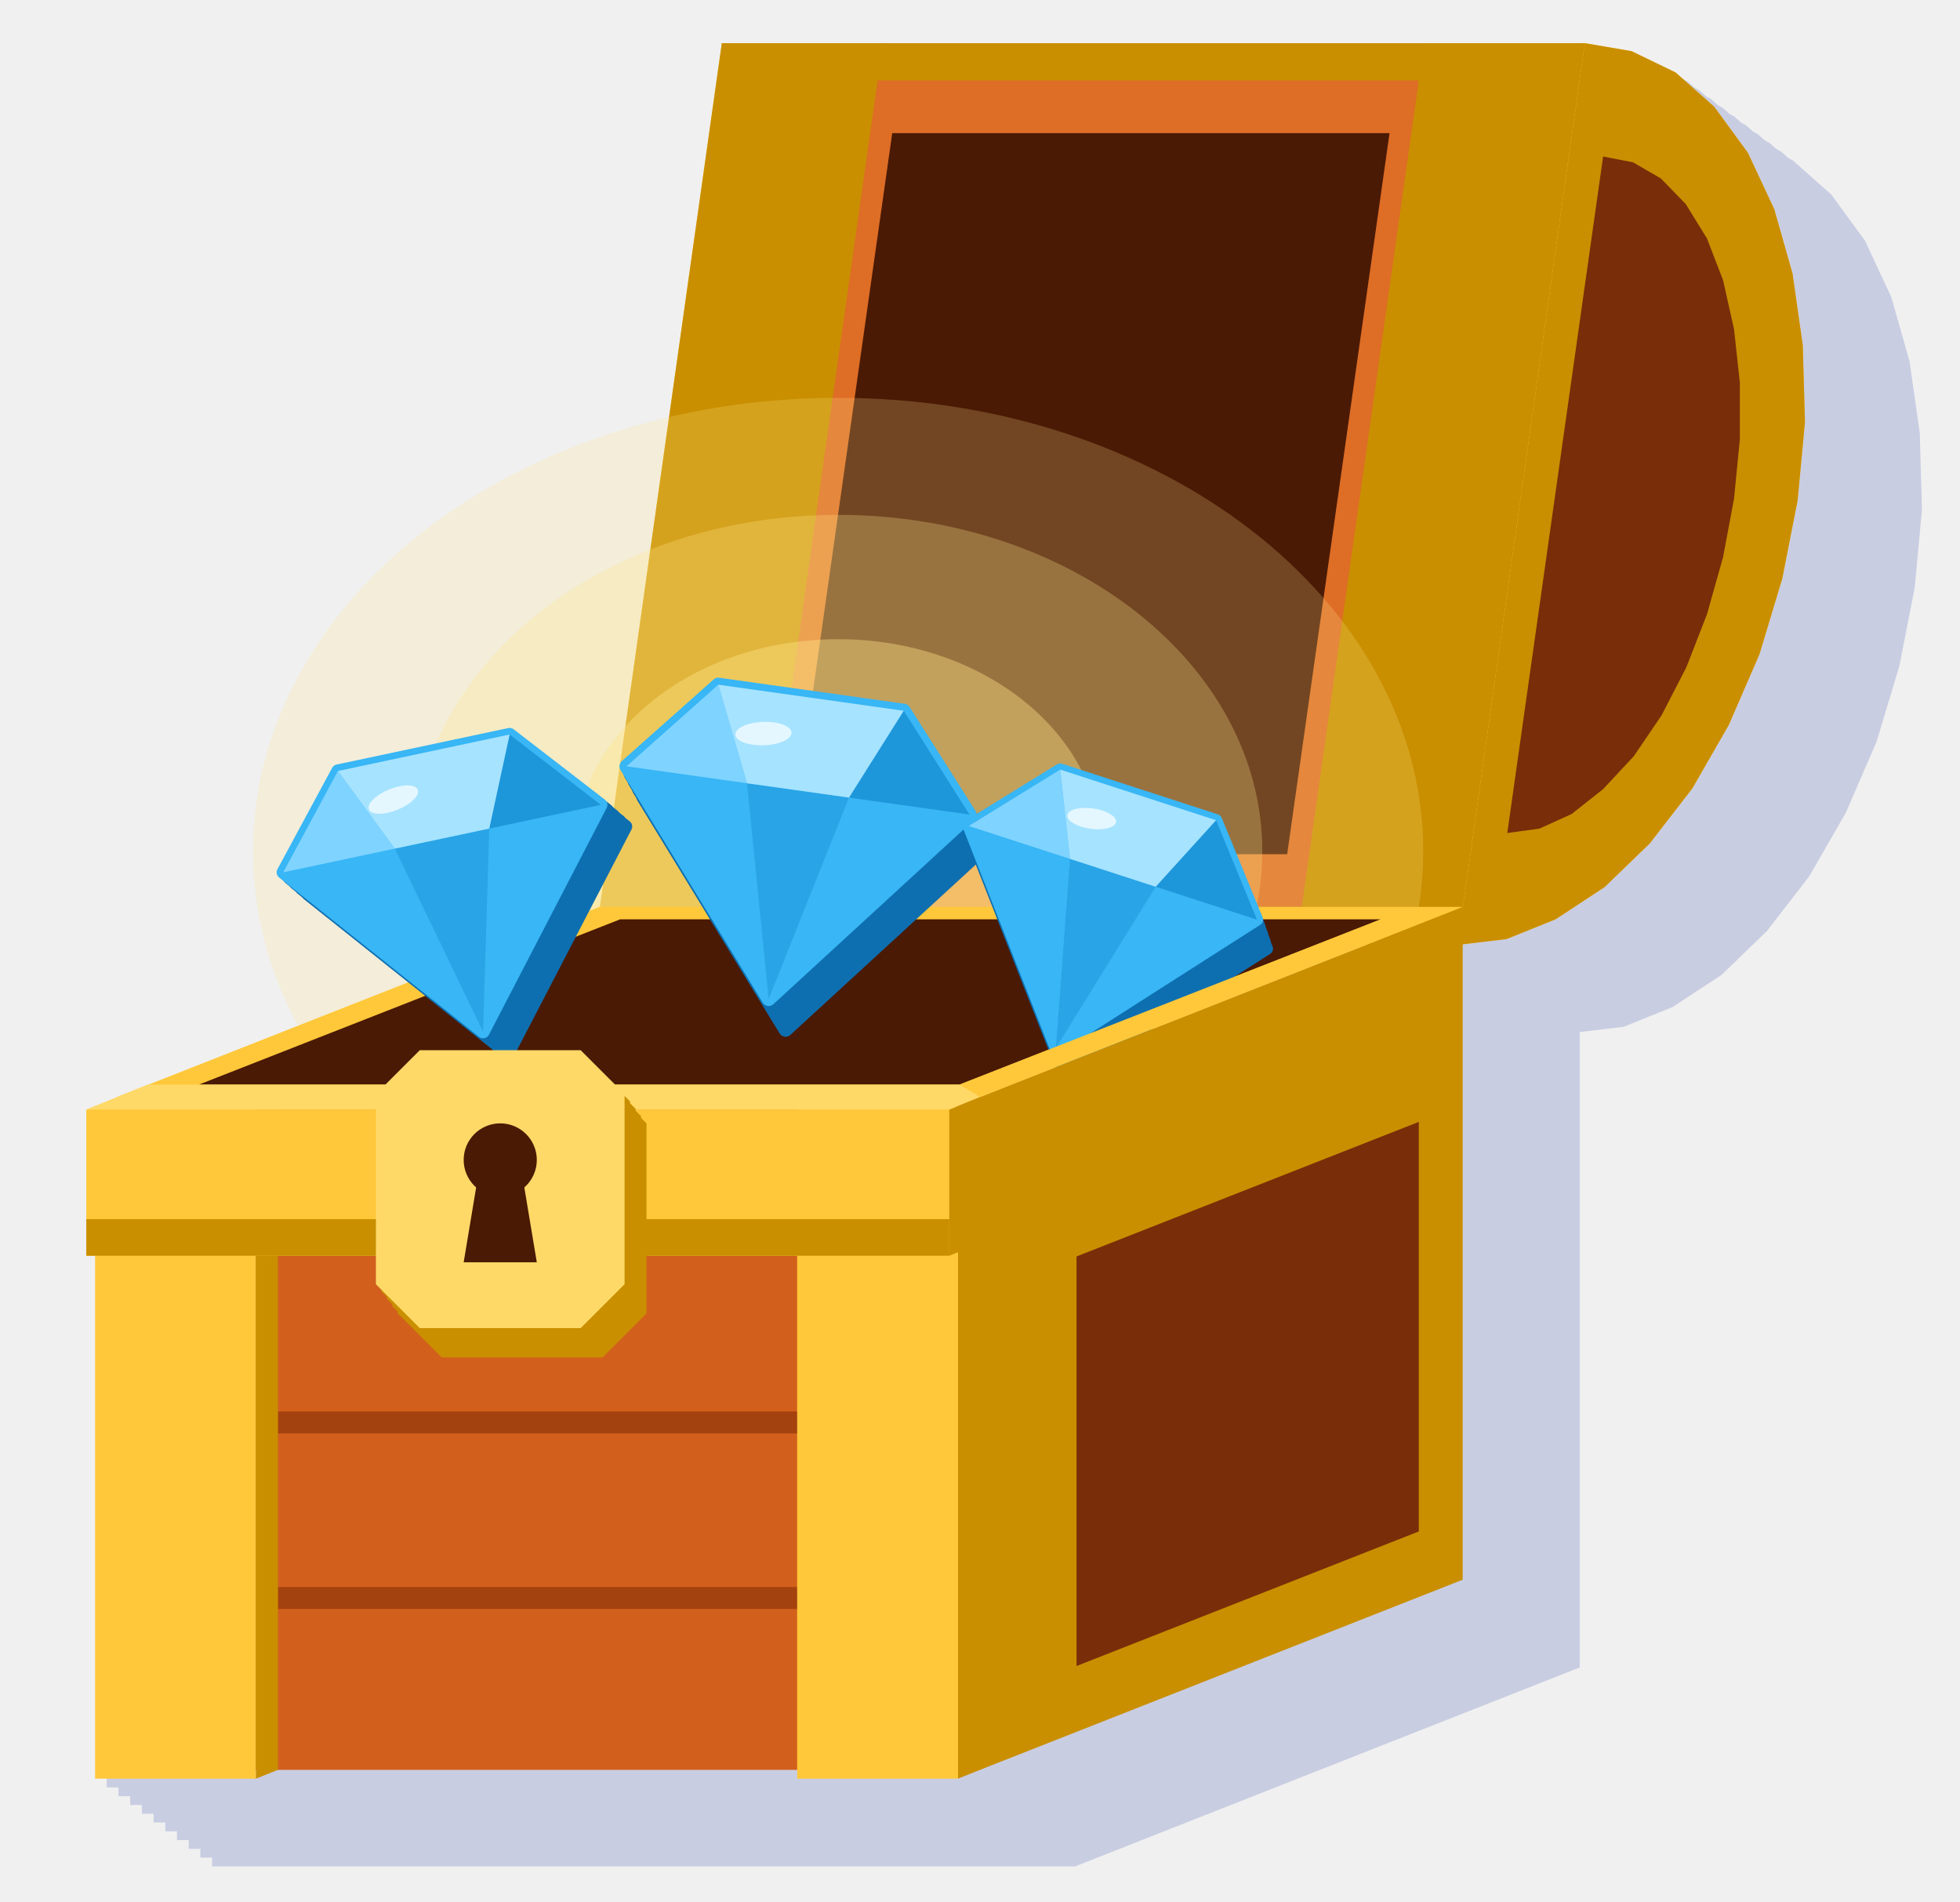
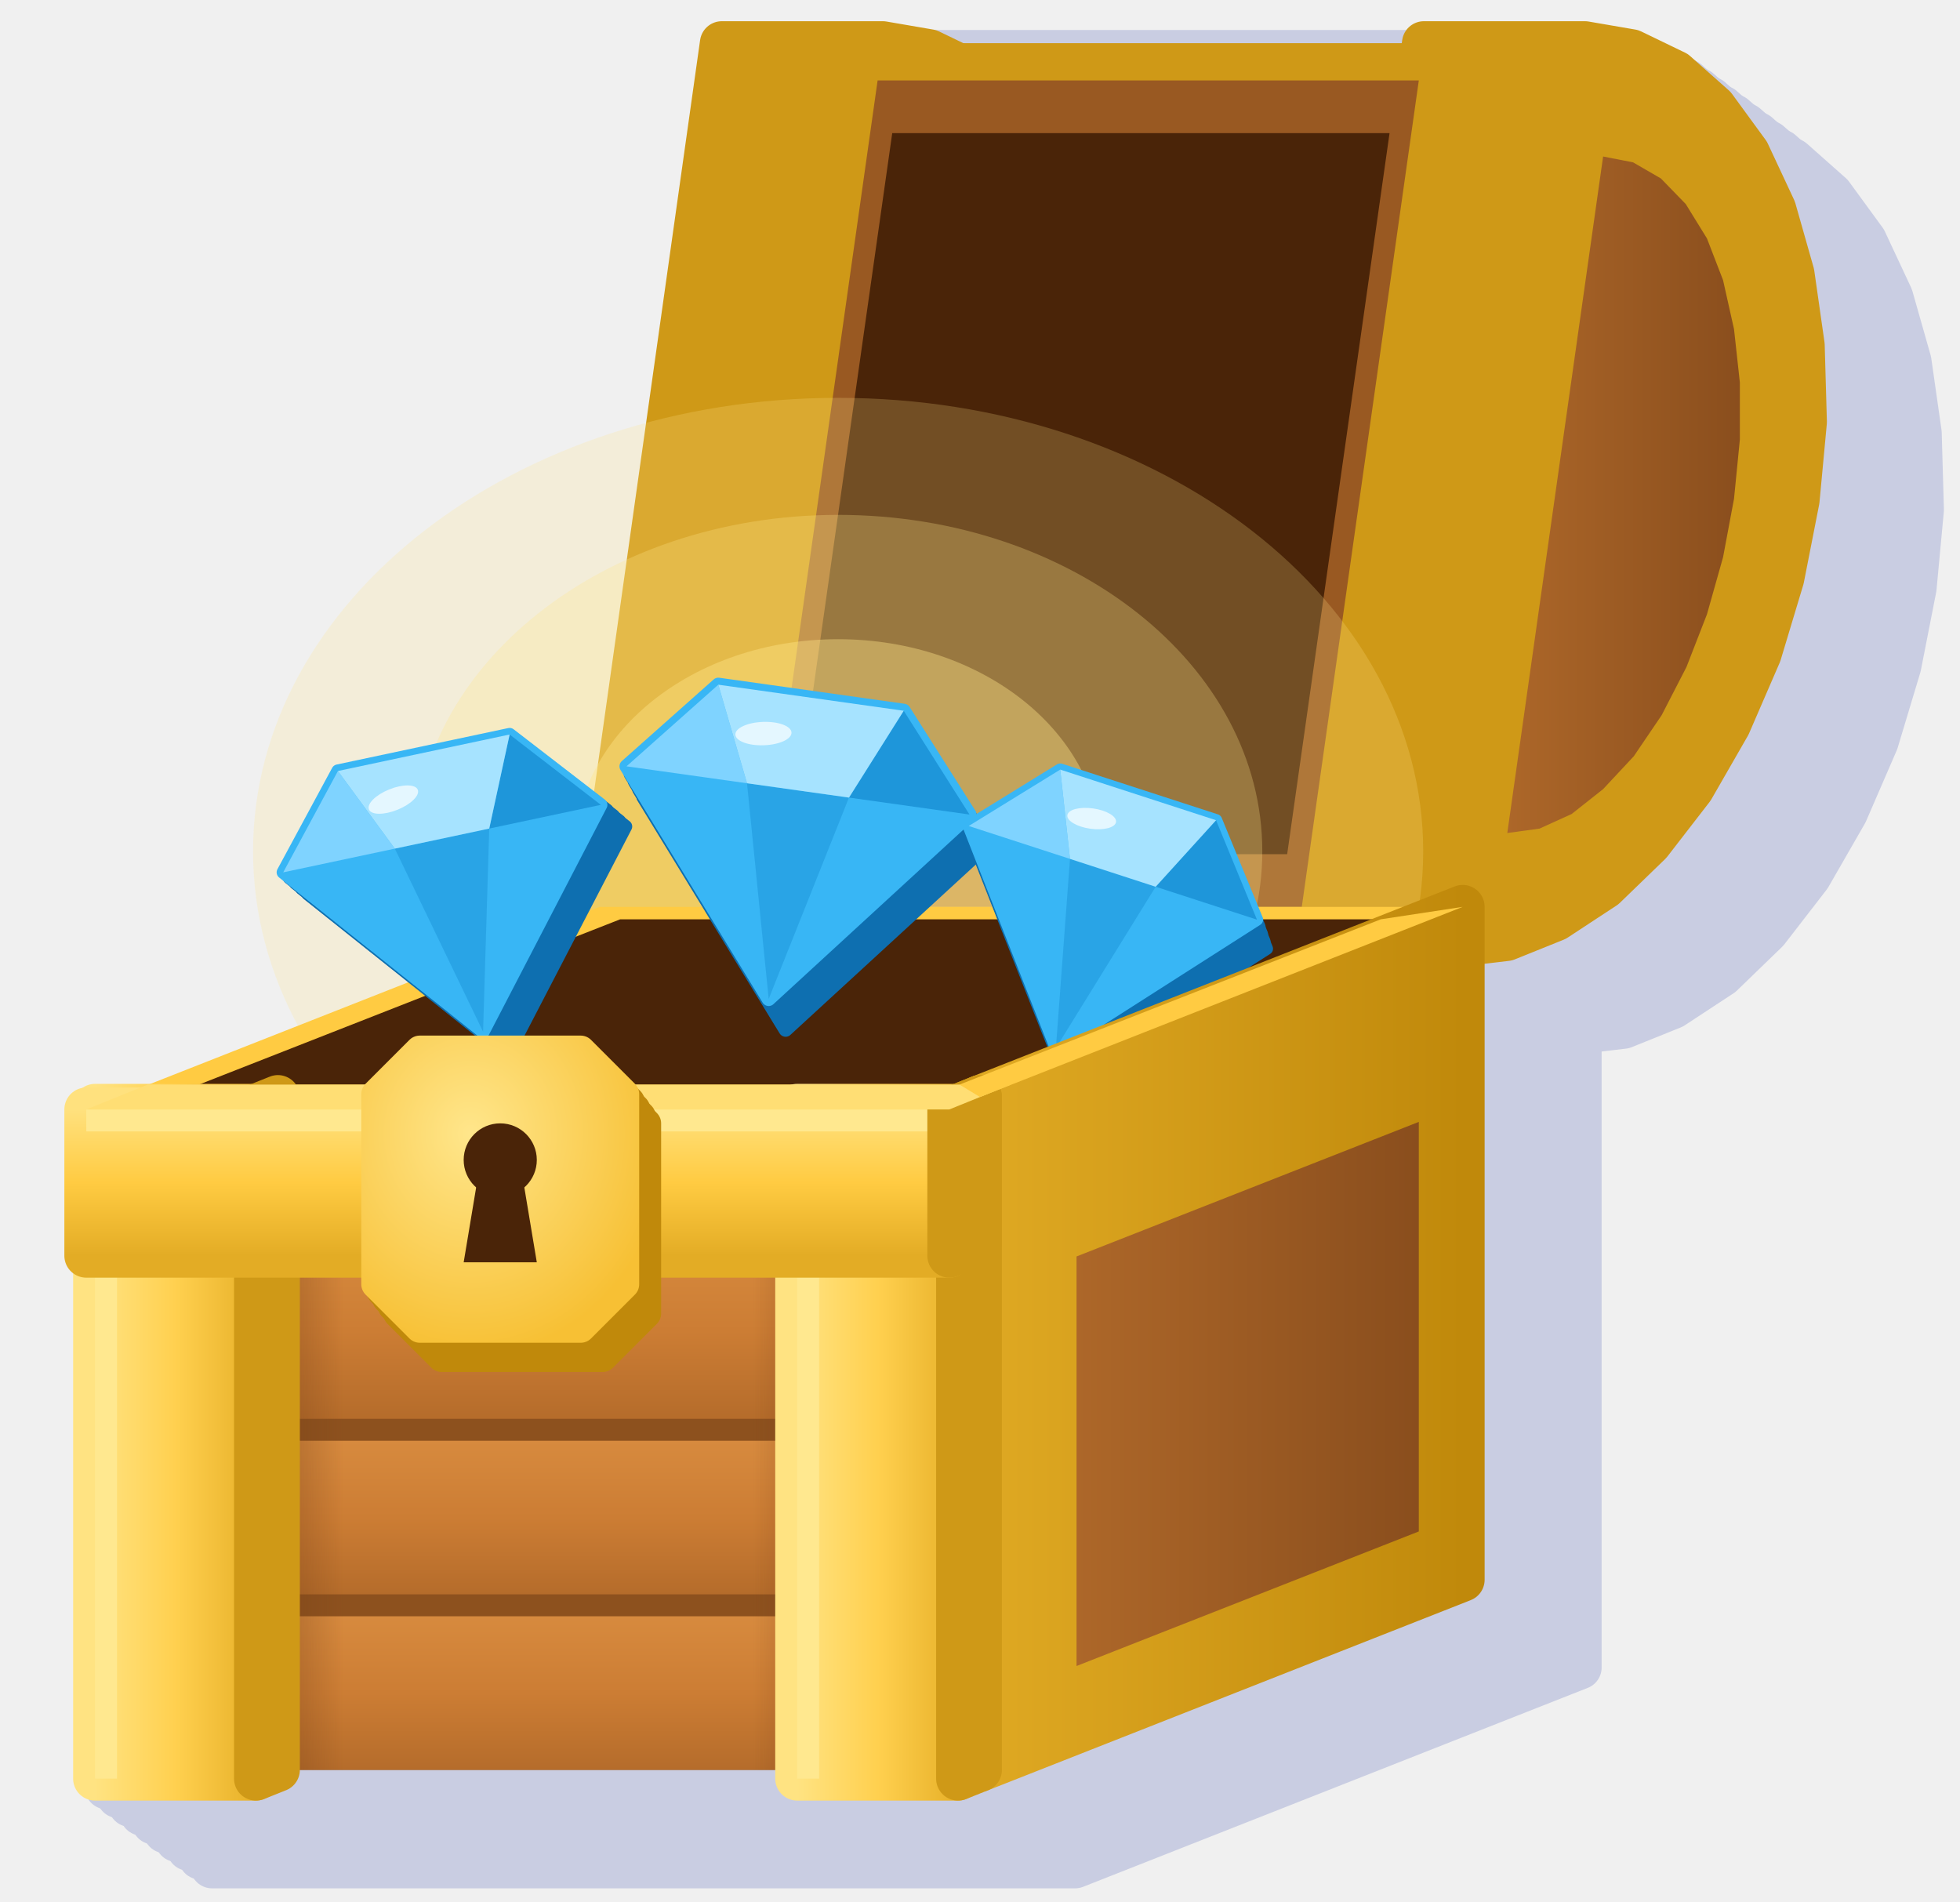
<svg xmlns="http://www.w3.org/2000/svg" viewBox="0 -56 268 260" width="268" height="260">
+   <defs>
+     <linearGradient id="woodFill" x1="0" y1="0" x2="0" y2="1">
+       <stop offset="0.00" stop-color="#D78A3E" />
+       <stop offset="0.50" stop-color="#CC7D34" />
+       <stop offset="1.00" stop-color="#B56C2B" />
+     </linearGradient>
+     <linearGradient id="woodSideFill" x1="0" y1="0" x2="1" y2="0">
+       <stop offset="0.00" stop-color="#AD6729" />
+       <stop offset="1.00" stop-color="#8A4E1D" />
+     </linearGradient>
+     <linearGradient id="bandFill" x1="0" y1="0" x2="1" y2="0">
+       <stop offset="0.00" stop-color="#FFE382" />
+       <stop offset="0.50" stop-color="#FFD04F" />
+       <stop offset="1.00" stop-color="#E7B028" />
+     </linearGradient>
+     <linearGradient id="bandSideFill" x1="0" y1="0" x2="1" y2="0">
+       <stop offset="0.00" stop-color="#DFA923" />
+       <stop offset="1.00" stop-color="#C0890B" />
+     </linearGradient>
+     <linearGradient id="rimFill" x1="0" y1="0" x2="0" y2="1">
+       <stop offset="0.00" stop-color="#FFE17E" />
+       <stop offset="0.50" stop-color="#FFCB42" />
+       <stop offset="1.00" stop-color="#E3AC25" />
+     </linearGradient>
+     <linearGradient id="shadeFill" x1="0" y1="0" x2="1" y2="0">
+       <stop offset="0.00" stop-color="#7A4318" stop-opacity=".45" />
+       <stop offset="1.00" stop-color="#7A4318" stop-opacity="0" />
+     </linearGradient>
+     <linearGradient id="shadeBackFill" x1="0" y1="0" x2="1" y2="0">
+       <stop offset="0.00" stop-color="#7A4318" stop-opacity="0" />
+       <stop offset="1.00" stop-color="#7A4318" stop-opacity=".45" />
+     </linearGradient>
+     <radialGradient id="plateFill" cx=".38" cy=".3" r=".8">
+       <stop offset="0" stop-color="#FFE68B" />
+       <stop offset="1" stop-color="#F7C034" />
+     </radialGradient>
+   </defs>
  <g id="shadow">
-     <path transform="translate(1.60 1.20)" d="M13.0 95.2 L200.0 68.0 L200.0 160.0 L131.0 187.2 L13.0 187.2Z" fill="#C9CDE2" />
-     <path transform="translate(1.60 1.20)" d="M81.3 73.2 L98.7 -50.1 L216.7 -50.1 L223.1 -49.0 L229.1 -46.1 L234.4 -41.4 L239.0 -35.1 L242.6 -27.4 L245.1 -18.6 L246.5 -8.8 L246.8 1.7 L245.8 12.4 L243.7 23.1 L240.6 33.4 L236.4 43.1 L231.4 51.8 L225.6 59.3 L219.4 65.3 L212.7 69.7 L206.0 72.4 L199.3 73.2Z" fill="#C9CDE2" />
-     <path transform="translate(3.20 2.40)" d="M13.0 95.2 L200.0 68.0 L200.0 160.0 L131.0 187.2 L13.0 187.2Z" fill="#C9CDE2" />
-     <path transform="translate(3.20 2.40)" d="M81.3 73.2 L98.7 -50.1 L216.7 -50.1 L223.1 -49.0 L229.1 -46.1 L234.4 -41.4 L239.0 -35.1 L242.6 -27.4 L245.1 -18.6 L246.5 -8.8 L246.8 1.7 L245.8 12.4 L243.7 23.1 L240.6 33.4 L236.4 43.1 L231.4 51.8 L225.6 59.3 L219.4 65.3 L212.7 69.7 L206.0 72.4 L199.3 73.2Z" fill="#C9CDE2" />
-     <path transform="translate(4.80 3.60)" d="M13.0 95.2 L200.0 68.0 L200.0 160.0 L131.0 187.2 L13.0 187.2Z" fill="#C9CDE2" />
-     <path transform="translate(4.80 3.60)" d="M81.3 73.2 L98.7 -50.1 L216.7 -50.1 L223.1 -49.0 L229.1 -46.1 L234.4 -41.4 L239.0 -35.1 L242.6 -27.4 L245.1 -18.6 L246.5 -8.8 L246.8 1.7 L245.8 12.4 L243.7 23.1 L240.6 33.4 L236.4 43.1 L231.4 51.8 L225.6 59.3 L219.4 65.3 L212.7 69.7 L206.0 72.4 L199.3 73.2Z" fill="#C9CDE2" />
-     <path transform="translate(6.40 4.80)" d="M13.0 95.2 L200.0 68.0 L200.0 160.0 L131.0 187.2 L13.0 187.2Z" fill="#C9CDE2" />
-     <path transform="translate(6.40 4.80)" d="M81.3 73.2 L98.7 -50.1 L216.7 -50.1 L223.1 -49.0 L229.1 -46.1 L234.4 -41.4 L239.0 -35.1 L242.6 -27.4 L245.1 -18.6 L246.5 -8.8 L246.8 1.7 L245.8 12.4 L243.7 23.1 L240.6 33.4 L236.4 43.1 L231.4 51.8 L225.6 59.3 L219.4 65.3 L212.7 69.7 L206.0 72.4 L199.3 73.2Z" fill="#C9CDE2" />
-     <path transform="translate(8.00 6.00)" d="M13.0 95.2 L200.0 68.0 L200.0 160.0 L131.0 187.2 L13.0 187.2Z" fill="#C9CDE2" />
-     <path transform="translate(8.00 6.00)" d="M81.3 73.2 L98.7 -50.1 L216.7 -50.1 L223.1 -49.0 L229.1 -46.1 L234.4 -41.4 L239.0 -35.1 L242.6 -27.4 L245.1 -18.6 L246.5 -8.8 L246.8 1.7 L245.8 12.4 L243.7 23.1 L240.6 33.4 L236.4 43.1 L231.4 51.8 L225.6 59.3 L219.4 65.3 L212.7 69.7 L206.0 72.4 L199.3 73.2Z" fill="#C9CDE2" />
-     <path transform="translate(9.60 7.20)" d="M13.0 95.2 L200.0 68.0 L200.0 160.0 L131.0 187.2 L13.0 187.2Z" fill="#C9CDE2" />
-     <path transform="translate(9.60 7.20)" d="M81.3 73.2 L98.7 -50.1 L216.7 -50.1 L223.1 -49.0 L229.1 -46.1 L234.4 -41.4 L239.0 -35.1 L242.6 -27.4 L245.1 -18.6 L246.5 -8.8 L246.8 1.7 L245.8 12.4 L243.7 23.1 L240.6 33.4 L236.4 43.1 L231.4 51.8 L225.6 59.3 L219.4 65.3 L212.7 69.7 L206.0 72.4 L199.3 73.2Z" fill="#C9CDE2" />
-     <path transform="translate(11.20 8.40)" d="M13.0 95.2 L200.0 68.0 L200.0 160.0 L131.0 187.2 L13.0 187.2Z" fill="#C9CDE2" />
-     <path transform="translate(11.20 8.40)" d="M81.3 73.2 L98.7 -50.1 L216.7 -50.1 L223.1 -49.0 L229.1 -46.1 L234.4 -41.4 L239.0 -35.1 L242.6 -27.4 L245.1 -18.6 L246.5 -8.8 L246.8 1.7 L245.8 12.4 L243.7 23.1 L240.6 33.4 L236.4 43.1 L231.4 51.8 L225.6 59.3 L219.4 65.3 L212.7 69.7 L206.0 72.4 L199.3 73.2Z" fill="#C9CDE2" />
-     <path transform="translate(12.80 9.60)" d="M13.0 95.2 L200.0 68.0 L200.0 160.0 L131.0 187.2 L13.0 187.2Z" fill="#C9CDE2" />
-     <path transform="translate(12.80 9.60)" d="M81.3 73.2 L98.7 -50.1 L216.7 -50.1 L223.1 -49.0 L229.1 -46.1 L234.4 -41.4 L239.0 -35.1 L242.6 -27.4 L245.1 -18.6 L246.5 -8.8 L246.8 1.7 L245.8 12.4 L243.7 23.1 L240.6 33.4 L236.4 43.1 L231.4 51.8 L225.6 59.3 L219.4 65.3 L212.7 69.7 L206.0 72.4 L199.3 73.2Z" fill="#C9CDE2" />
-     <path transform="translate(14.40 10.80)" d="M13.0 95.2 L200.0 68.0 L200.0 160.0 L131.0 187.2 L13.0 187.2Z" fill="#C9CDE2" />
-     <path transform="translate(14.40 10.80)" d="M81.3 73.2 L98.7 -50.1 L216.7 -50.1 L223.1 -49.0 L229.1 -46.1 L234.4 -41.4 L239.0 -35.1 L242.6 -27.4 L245.1 -18.6 L246.5 -8.8 L246.8 1.7 L245.8 12.4 L243.7 23.1 L240.6 33.4 L236.4 43.1 L231.4 51.8 L225.6 59.3 L219.4 65.3 L212.7 69.7 L206.0 72.4 L199.3 73.2Z" fill="#C9CDE2" />
-     <path transform="translate(16.00 12.00)" d="M13.0 95.2 L200.0 68.0 L200.0 160.0 L131.0 187.2 L13.0 187.2Z" fill="#C9CDE2" />
-     <path transform="translate(16.00 12.00)" d="M81.3 73.2 L98.7 -50.1 L216.7 -50.1 L223.1 -49.0 L229.1 -46.1 L234.4 -41.4 L239.0 -35.1 L242.6 -27.4 L245.1 -18.6 L246.5 -8.8 L246.8 1.7 L245.8 12.4 L243.7 23.1 L240.6 33.4 L236.4 43.1 L231.4 51.8 L225.6 59.3 L219.4 65.3 L212.7 69.7 L206.0 72.4 L199.3 73.2Z" fill="#C9CDE2" />
+     <path transform="translate(1.60 1.20)" d="M13.0 95.2 L200.0 68.0 L200.0 160.0 L131.0 187.2 L13.0 187.2Z" fill="#C9CDE2" stroke="#C9CDE2" stroke-width="6" stroke-linejoin="round" />
+     <path transform="translate(1.60 1.20)" d="M81.3 73.2 L98.7 -50.1 L216.7 -50.1 L223.1 -49.0 L229.1 -46.1 L234.4 -41.4 L239.0 -35.1 L242.6 -27.4 L245.1 -18.6 L246.5 -8.8 L246.8 1.7 L245.8 12.4 L243.7 23.1 L240.6 33.4 L236.4 43.1 L231.4 51.8 L225.6 59.3 L219.4 65.3 L212.7 69.7 L206.0 72.4 L199.3 73.2Z" fill="#C9CDE2" stroke="#C9CDE2" stroke-width="6" stroke-linejoin="round" />
+     <path transform="translate(3.20 2.40)" d="M13.0 95.2 L200.0 68.0 L200.0 160.0 L131.0 187.2 L13.0 187.2Z" fill="#C9CDE2" stroke="#C9CDE2" stroke-width="6" stroke-linejoin="round" />
+     <path transform="translate(3.20 2.40)" d="M81.3 73.2 L98.7 -50.1 L216.7 -50.1 L223.1 -49.0 L229.1 -46.1 L234.4 -41.4 L239.0 -35.1 L242.6 -27.4 L245.1 -18.6 L246.5 -8.8 L246.8 1.7 L245.8 12.4 L243.7 23.1 L240.6 33.4 L236.4 43.1 L231.4 51.8 L225.6 59.3 L219.4 65.3 L212.7 69.7 L206.0 72.4 L199.3 73.2Z" fill="#C9CDE2" stroke="#C9CDE2" stroke-width="6" stroke-linejoin="round" />
+     <path transform="translate(4.80 3.60)" d="M13.0 95.2 L200.0 68.0 L200.0 160.0 L131.0 187.2 L13.0 187.2Z" fill="#C9CDE2" stroke="#C9CDE2" stroke-width="6" stroke-linejoin="round" />
+     <path transform="translate(4.80 3.60)" d="M81.3 73.2 L98.7 -50.1 L216.7 -50.1 L223.1 -49.0 L229.1 -46.1 L234.4 -41.4 L239.0 -35.1 L242.6 -27.4 L245.1 -18.6 L246.5 -8.8 L246.8 1.7 L245.8 12.4 L243.7 23.1 L240.6 33.4 L236.4 43.1 L231.4 51.8 L225.6 59.3 L219.4 65.3 L212.7 69.7 L206.0 72.4 L199.3 73.2Z" fill="#C9CDE2" stroke="#C9CDE2" stroke-width="6" stroke-linejoin="round" />
+     <path transform="translate(6.40 4.80)" d="M13.0 95.2 L200.0 68.0 L200.0 160.0 L131.0 187.2 L13.0 187.2Z" fill="#C9CDE2" stroke="#C9CDE2" stroke-width="6" stroke-linejoin="round" />
+     <path transform="translate(6.40 4.80)" d="M81.3 73.2 L98.7 -50.1 L216.7 -50.1 L223.1 -49.0 L229.1 -46.1 L234.4 -41.4 L239.0 -35.1 L242.6 -27.4 L245.1 -18.6 L246.5 -8.8 L246.8 1.7 L245.8 12.4 L243.7 23.1 L240.6 33.4 L236.4 43.1 L231.4 51.8 L225.6 59.3 L219.4 65.3 L212.7 69.7 L206.0 72.4 L199.3 73.2Z" fill="#C9CDE2" stroke="#C9CDE2" stroke-width="6" stroke-linejoin="round" />
+     <path transform="translate(8.00 6.00)" d="M13.0 95.2 L200.0 68.0 L200.0 160.0 L131.0 187.2 L13.0 187.2Z" fill="#C9CDE2" stroke="#C9CDE2" stroke-width="6" stroke-linejoin="round" />
+     <path transform="translate(8.00 6.00)" d="M81.3 73.2 L98.7 -50.1 L216.7 -50.1 L223.1 -49.0 L229.1 -46.1 L234.4 -41.4 L239.0 -35.1 L242.6 -27.4 L245.1 -18.6 L246.5 -8.8 L246.8 1.7 L245.8 12.4 L243.7 23.1 L240.6 33.4 L236.4 43.1 L231.4 51.8 L225.6 59.3 L219.4 65.3 L212.7 69.7 L206.0 72.4 L199.3 73.2Z" fill="#C9CDE2" stroke="#C9CDE2" stroke-width="6" stroke-linejoin="round" />
+     <path transform="translate(9.60 7.20)" d="M13.0 95.2 L200.0 68.0 L200.0 160.0 L131.0 187.2 L13.0 187.2Z" fill="#C9CDE2" stroke="#C9CDE2" stroke-width="6" stroke-linejoin="round" />
+     <path transform="translate(9.60 7.20)" d="M81.3 73.2 L98.7 -50.1 L216.7 -50.1 L223.1 -49.0 L229.1 -46.1 L234.4 -41.4 L239.0 -35.1 L242.6 -27.4 L245.1 -18.6 L246.5 -8.8 L246.8 1.7 L245.8 12.4 L243.7 23.1 L240.6 33.4 L236.4 43.1 L231.4 51.8 L225.6 59.3 L219.4 65.3 L212.7 69.7 L206.0 72.4 L199.3 73.2Z" fill="#C9CDE2" stroke="#C9CDE2" stroke-width="6" stroke-linejoin="round" />
+     <path transform="translate(11.20 8.40)" d="M13.0 95.2 L200.0 68.0 L200.0 160.0 L131.0 187.2 L13.0 187.2Z" fill="#C9CDE2" stroke="#C9CDE2" stroke-width="6" stroke-linejoin="round" />
+     <path transform="translate(11.20 8.40)" d="M81.3 73.2 L98.7 -50.1 L216.7 -50.1 L223.1 -49.0 L229.1 -46.1 L234.4 -41.4 L239.0 -35.1 L242.6 -27.4 L245.1 -18.6 L246.5 -8.8 L246.8 1.7 L245.8 12.4 L243.7 23.1 L240.6 33.4 L236.4 43.1 L231.4 51.8 L225.6 59.3 L219.4 65.3 L212.7 69.7 L206.0 72.4 L199.3 73.2Z" fill="#C9CDE2" stroke="#C9CDE2" stroke-width="6" stroke-linejoin="round" />
+     <path transform="translate(12.80 9.60)" d="M13.0 95.2 L200.0 68.0 L200.0 160.0 L131.0 187.2 L13.0 187.2Z" fill="#C9CDE2" stroke="#C9CDE2" stroke-width="6" stroke-linejoin="round" />
+     <path transform="translate(12.80 9.60)" d="M81.3 73.2 L98.7 -50.1 L216.7 -50.1 L223.1 -49.0 L229.1 -46.1 L234.4 -41.4 L239.0 -35.1 L242.6 -27.4 L245.1 -18.6 L246.5 -8.8 L246.8 1.7 L245.8 12.4 L243.7 23.1 L240.6 33.4 L236.4 43.1 L231.4 51.8 L225.6 59.3 L219.4 65.3 L212.7 69.7 L206.0 72.4 L199.3 73.2Z" fill="#C9CDE2" stroke="#C9CDE2" stroke-width="6" stroke-linejoin="round" />
+     <path transform="translate(14.40 10.80)" d="M13.0 95.2 L200.0 68.0 L200.0 160.0 L131.0 187.2 L13.0 187.2Z" fill="#C9CDE2" stroke="#C9CDE2" stroke-width="6" stroke-linejoin="round" />
+     <path transform="translate(14.40 10.80)" d="M81.3 73.2 L98.7 -50.1 L216.7 -50.1 L223.1 -49.0 L229.1 -46.1 L234.4 -41.4 L239.0 -35.1 L242.6 -27.4 L245.1 -18.6 L246.5 -8.8 L246.8 1.7 L245.8 12.4 L243.7 23.1 L240.6 33.4 L236.4 43.1 L231.4 51.8 L225.6 59.3 L219.4 65.3 L212.7 69.7 L206.0 72.4 L199.3 73.2Z" fill="#C9CDE2" stroke="#C9CDE2" stroke-width="6" stroke-linejoin="round" />
+     <path transform="translate(16.00 12.00)" d="M13.0 95.2 L200.0 68.0 L200.0 160.0 L131.0 187.2 L13.0 187.2Z" fill="#C9CDE2" stroke="#C9CDE2" stroke-width="6" stroke-linejoin="round" />
+     <path transform="translate(16.00 12.00)" d="M81.3 73.2 L98.7 -50.1 L216.7 -50.1 L223.1 -49.0 L229.1 -46.1 L234.4 -41.4 L239.0 -35.1 L242.6 -27.4 L245.1 -18.6 L246.5 -8.8 L246.8 1.7 L245.8 12.4 L243.7 23.1 L240.6 33.4 L236.4 43.1 L231.4 51.8 L225.6 59.3 L219.4 65.3 L212.7 69.7 L206.0 72.4 L199.3 73.2Z" fill="#C9CDE2" stroke="#C9CDE2" stroke-width="6" stroke-linejoin="round" />
  </g>
  <g id="lid">
-     <path d="M81.3 73.2 L98.7 -50.1 L120.7 -50.1 L127.1 -49.0 L133.1 -46.1 L138.4 -41.4 L143.0 -35.1 L146.6 -27.4 L149.1 -18.6 L150.5 -8.8 L150.8 1.7 L149.8 12.4 L147.7 23.1 L144.6 33.4 L140.4 43.1 L135.4 51.8 L129.6 59.3 L123.4 65.3 L116.7 69.7 L110.0 72.4 L103.3 73.2Z" fill="#FFC83A" />
-     <path d="M120.7 -50.1 L127.1 -49.0 L133.1 -46.1 L138.4 -41.4 L143.0 -35.1 L146.6 -27.4 L149.1 -18.6 L150.5 -8.8 L150.8 1.7 L149.8 12.4 L147.7 23.1 L144.6 33.4 L140.4 43.1 L135.4 51.8 L129.6 59.3 L123.4 65.3 L116.7 69.7 L110.0 72.4 L103.3 73.2Z" fill="#C98F00" />
-     <path d="M104.0 68.0 L120.0 -45.0 L194.0 -45.0 L199.9 -44.0 L205.4 -41.3 L210.4 -37.0 L214.6 -31.3 L217.9 -24.2 L220.2 -16.0 L221.5 -7.1 L221.8 2.5 L220.9 12.3 L219.0 22.1 L216.1 31.6 L212.2 40.5 L207.6 48.4 L202.3 55.3 L196.5 60.9 L190.4 64.9 L184.2 67.3 L178.0 68.0Z" fill="#DE6D26" />
-     <path d="M194.0 -45.0 L199.9 -44.0 L205.4 -41.3 L210.4 -37.0 L214.6 -31.3 L217.9 -24.2 L220.2 -16.0 L221.5 -7.1 L221.8 2.5 L220.9 12.3 L219.0 22.1 L216.1 31.6 L212.2 40.5 L207.6 48.4 L202.3 55.3 L196.5 60.9 L190.4 64.9 L184.2 67.3 L178.0 68.0Z" fill="#7A2D09" />
-     <path d="M177.3 73.2 L194.7 -50.1 L216.7 -50.1 L223.1 -49.0 L229.1 -46.1 L234.4 -41.4 L239.0 -35.1 L242.6 -27.4 L245.1 -18.6 L246.5 -8.8 L246.8 1.7 L245.8 12.4 L243.7 23.1 L240.6 33.4 L236.4 43.1 L231.4 51.8 L225.6 59.3 L219.4 65.3 L212.7 69.7 L206.0 72.4 L199.3 73.2Z" fill="#FFC83A" />
-     <path d="M216.7 -50.1 L223.1 -49.0 L229.1 -46.1 L234.4 -41.4 L239.0 -35.1 L242.6 -27.4 L245.1 -18.6 L246.5 -8.8 L246.8 1.7 L245.8 12.4 L243.7 23.1 L240.6 33.4 L236.4 43.1 L231.4 51.8 L225.6 59.3 L219.4 65.3 L212.7 69.7 L206.0 72.4 L199.3 73.2Z" fill="#C98F00" />
-     <path d="M219.2 -34.6 L223.3 -33.8 L227.1 -31.6 L230.5 -28.1 L233.4 -23.4 L235.6 -17.7 L237.1 -11.0 L237.9 -3.7 L237.9 4.1 L237.1 12.2 L235.6 20.2 L233.4 28.0 L230.6 35.2 L227.2 41.8 L223.4 47.4 L219.2 51.9 L214.9 55.3 L210.5 57.3 L206.1 57.9Z" fill="#7A2D09" />
-     <path d="M98.7 -50.1 L216.7 -50.1 L199.3 73.2 L81.3 73.2Z" fill="#C98F00" />
-     <path d="M120.0 -45.0 L194.0 -45.0 L178.0 68.0 L104.0 68.0Z" fill="#DE6D26" />
-     <path d="M122.0 -37.8 L190.0 -37.8 L176.0 60.8 L108.0 60.8Z" fill="#4A1A05" />
+     <path d="M81.3 73.2 L98.7 -50.1 L120.7 -50.1 L127.1 -49.0 L133.1 -46.1 L138.4 -41.4 L143.0 -35.1 L146.6 -27.4 L149.1 -18.6 L150.5 -8.8 L150.8 1.7 L149.8 12.4 L147.7 23.1 L144.6 33.4 L140.4 43.1 L135.4 51.8 L129.6 59.3 L123.4 65.3 L116.7 69.7 L110.0 72.4 L103.3 73.2Z" fill="#CF9917" stroke="#CF9917" stroke-width="6" stroke-linejoin="round" />
+     <path d="M120.7 -50.1 L127.1 -49.0 L133.1 -46.1 L138.4 -41.4 L143.0 -35.1 L146.6 -27.4 L149.1 -18.6 L150.5 -8.8 L150.8 1.7 L149.8 12.4 L147.7 23.1 L144.6 33.4 L140.4 43.1 L135.4 51.8 L129.6 59.3 L123.4 65.3 L116.7 69.7 L110.0 72.4 L103.3 73.2Z" fill="#CF9917" />
+     <path d="M104.0 68.0 L120.0 -45.0 L194.0 -45.0 L199.9 -44.0 L205.4 -41.3 L210.4 -37.0 L214.6 -31.3 L217.9 -24.2 L220.2 -16.0 L221.5 -7.1 L221.8 2.5 L220.9 12.3 L219.0 22.1 L216.1 31.6 L212.2 40.5 L207.6 48.4 L202.3 55.3 L196.5 60.9 L190.4 64.9 L184.2 67.3 L178.0 68.0Z" fill="#995922" stroke="#995922" stroke-width="6" stroke-linejoin="round" />
+     <path d="M194.0 -45.0 L199.9 -44.0 L205.4 -41.3 L210.4 -37.0 L214.6 -31.3 L217.9 -24.2 L220.2 -16.0 L221.5 -7.1 L221.8 2.5 L220.9 12.3 L219.0 22.1 L216.1 31.6 L212.2 40.5 L207.6 48.4 L202.3 55.3 L196.5 60.9 L190.4 64.9 L184.2 67.3 L178.0 68.0Z" fill="#995922" />
+     <path d="M177.3 73.2 L194.7 -50.1 L216.7 -50.1 L223.1 -49.0 L229.1 -46.1 L234.4 -41.4 L239.0 -35.1 L242.6 -27.4 L245.1 -18.6 L246.5 -8.8 L246.8 1.7 L245.8 12.4 L243.7 23.1 L240.6 33.4 L236.4 43.1 L231.4 51.8 L225.6 59.3 L219.4 65.3 L212.7 69.7 L206.0 72.4 L199.3 73.2Z" fill="#CF9917" stroke="#CF9917" stroke-width="6" stroke-linejoin="round" />
+     <path d="M216.7 -50.1 L223.1 -49.0 L229.1 -46.1 L234.4 -41.4 L239.0 -35.1 L242.6 -27.4 L245.1 -18.6 L246.5 -8.8 L246.8 1.7 L245.8 12.4 L243.7 23.1 L240.6 33.4 L236.4 43.1 L231.4 51.8 L225.6 59.3 L219.4 65.3 L212.7 69.7 L206.0 72.4 L199.3 73.2Z" fill="#CF9917" />
+     <path d="M219.2 -34.6 L223.3 -33.8 L227.1 -31.6 L230.5 -28.1 L233.4 -23.4 L235.6 -17.7 L237.1 -11.0 L237.9 -3.7 L237.9 4.1 L237.1 12.2 L235.6 20.2 L233.4 28.0 L230.6 35.2 L227.2 41.8 L223.4 47.4 L219.2 51.9 L214.9 55.3 L210.5 57.3 L206.1 57.9Z" fill="url(#woodSideFill)" />
+     <path d="M98.7 -50.1 L216.7 -50.1 L199.3 73.2 L81.3 73.2Z" fill="#CF9917" />
+     <path d="M120.0 -45.0 L194.0 -45.0 L178.0 68.0 L104.0 68.0Z" fill="#995922" />
+     <path d="M122.0 -37.8 L190.0 -37.8 L176.0 60.8 L108.0 60.8Z" fill="#4A2408" />
  </g>
  <g id="glow">
    <ellipse cx="114.6" cy="60.4" rx="80" ry="62" fill="#FFE58A" opacity=".22" />
    <ellipse cx="114.6" cy="60.4" rx="58" ry="46" fill="#FFE58A" opacity=".28" />
    <ellipse cx="114.6" cy="60.4" rx="36" ry="29" fill="#FFE58A" opacity=".4" />
  </g>
  <g id="loot">
-     <path d="M16.0 94.0 L134.0 94.0 L200.0 68.0 L82.0 68.0Z" fill="#FFC83A" />
-     <path d="M27.2 92.3 L131.2 92.3 L188.8 69.7 L84.8 69.7Z" fill="#4A1A05" />
+     <path d="M16.0 94.0 L134.0 94.0 L200.0 68.0 L82.0 68.0Z" fill="#FFCB42" />
+     <path d="M27.2 92.3 L131.2 92.3 L188.8 69.7 L84.8 69.7Z" fill="#4A2408" />
    <g transform="translate(62.0 66.0) rotate(-12) scale(0.3) translate(-90 -91)">
      <path transform="translate(2.25 3.00)" d="M50 26 H130 L164 66 L90 156 L16 66Z" fill="#0E6FB0" stroke="#0E6FB0" stroke-width="6" stroke-linejoin="round" />
      <path transform="translate(4.50 6.00)" d="M50 26 H130 L164 66 L90 156 L16 66Z" fill="#0E6FB0" stroke="#0E6FB0" stroke-width="6" stroke-linejoin="round" />
      <path transform="translate(6.75 9.00)" d="M50 26 H130 L164 66 L90 156 L16 66Z" fill="#0E6FB0" stroke="#0E6FB0" stroke-width="6" stroke-linejoin="round" />
      <path transform="translate(9.00 12.00)" d="M50 26 H130 L164 66 L90 156 L16 66Z" fill="#0E6FB0" stroke="#0E6FB0" stroke-width="6" stroke-linejoin="round" />
      <path transform="translate(0.00 0.00)" d="M50 26 H130 L164 66 L90 156 L16 66Z" fill="#38B6F5" stroke="#38B6F5" stroke-width="6" stroke-linejoin="round" />
      <path d="M50 26 L68 66 H16Z" fill="#7FD3FF" />
      <path d="M130 26 L112 66 H164Z" fill="#1E96DA" />
      <path d="M68 66 H112 L90 156Z" fill="#1E96DA" opacity=".55" />
      <path d="M50 26 H130 L112 66 H68Z" fill="#A6E3FF" />
      <ellipse cx="72" cy="44" rx="12" ry="5" transform="rotate(-10 72 44)" fill="#fff" opacity="0.7" />
    </g>
    <g transform="translate(108.0 60.0) rotate(8) scale(0.32) translate(-90 -91)">
      <path transform="translate(2.25 3.00)" d="M50 26 H130 L164 66 L90 156 L16 66Z" fill="#0E6FB0" stroke="#0E6FB0" stroke-width="6" stroke-linejoin="round" />
      <path transform="translate(4.50 6.00)" d="M50 26 H130 L164 66 L90 156 L16 66Z" fill="#0E6FB0" stroke="#0E6FB0" stroke-width="6" stroke-linejoin="round" />
      <path transform="translate(6.75 9.00)" d="M50 26 H130 L164 66 L90 156 L16 66Z" fill="#0E6FB0" stroke="#0E6FB0" stroke-width="6" stroke-linejoin="round" />
      <path transform="translate(9.00 12.00)" d="M50 26 H130 L164 66 L90 156 L16 66Z" fill="#0E6FB0" stroke="#0E6FB0" stroke-width="6" stroke-linejoin="round" />
      <path transform="translate(0.00 0.00)" d="M50 26 H130 L164 66 L90 156 L16 66Z" fill="#38B6F5" stroke="#38B6F5" stroke-width="6" stroke-linejoin="round" />
      <path d="M50 26 L68 66 H16Z" fill="#7FD3FF" />
      <path d="M130 26 L112 66 H164Z" fill="#1E96DA" />
      <path d="M68 66 H112 L90 156Z" fill="#1E96DA" opacity=".55" />
      <path d="M50 26 H130 L112 66 H68Z" fill="#A6E3FF" />
      <ellipse cx="72" cy="44" rx="12" ry="5" transform="rotate(-10 72 44)" fill="#fff" opacity="0.7" />
    </g>
    <g transform="translate(150.0 70.0) rotate(18) scale(0.28) translate(-90 -91)">
      <path transform="translate(2.25 3.00)" d="M50 26 H130 L164 66 L90 156 L16 66Z" fill="#0E6FB0" stroke="#0E6FB0" stroke-width="6" stroke-linejoin="round" />
      <path transform="translate(4.50 6.00)" d="M50 26 H130 L164 66 L90 156 L16 66Z" fill="#0E6FB0" stroke="#0E6FB0" stroke-width="6" stroke-linejoin="round" />
      <path transform="translate(6.75 9.00)" d="M50 26 H130 L164 66 L90 156 L16 66Z" fill="#0E6FB0" stroke="#0E6FB0" stroke-width="6" stroke-linejoin="round" />
      <path transform="translate(9.00 12.00)" d="M50 26 H130 L164 66 L90 156 L16 66Z" fill="#0E6FB0" stroke="#0E6FB0" stroke-width="6" stroke-linejoin="round" />
      <path transform="translate(0.00 0.00)" d="M50 26 H130 L164 66 L90 156 L16 66Z" fill="#38B6F5" stroke="#38B6F5" stroke-width="6" stroke-linejoin="round" />
      <path d="M50 26 L68 66 H16Z" fill="#7FD3FF" />
      <path d="M130 26 L112 66 H164Z" fill="#1E96DA" />
      <path d="M68 66 H112 L90 156Z" fill="#1E96DA" opacity=".55" />
      <path d="M50 26 H130 L112 66 H68Z" fill="#A6E3FF" />
      <ellipse cx="72" cy="44" rx="12" ry="5" transform="rotate(-10 72 44)" fill="#fff" opacity="0.7" />
    </g>
  </g>
  <g id="box">
-     <path d="M134.0 186.0 L134.0 94.0 L200.0 68.0 L200.0 160.0Z" fill="#C98F00" />
-     <path d="M147.2 171.8 L147.2 115.8 L194.0 97.4 L194.0 153.4Z" fill="#7A2D09" />
-     <path d="M16.0 186.0 L134.0 186.0 L134.0 94.0 L16.0 94.0Z" fill="#D2601C" />
-     <path d="M38.0 164.0 L112.0 164.0 L112.0 161.0 L38.0 161.0Z" fill="#A4420F" />
-     <path d="M38.0 140.0 L112.0 140.0 L112.0 137.0 L38.0 137.0Z" fill="#A4420F" />
-     <path d="M13.0 187.2 L35.0 187.2 L35.0 95.2 L13.0 95.2Z" fill="#FFC83A" />
-     <path d="M35.0 187.2 L38.0 186.0 L38.0 94.0 L35.0 95.2Z" fill="#C98F00" />
-     <path d="M109.0 187.2 L131.0 187.2 L131.0 95.2 L109.0 95.2Z" fill="#FFC83A" />
-     <path d="M131.0 187.2 L134.0 186.0 L134.0 94.0 L131.0 95.2Z" fill="#C98F00" />
+     <path d="M134.0 186.0 L134.0 94.0 L200.0 68.0 L200.0 160.0Z" fill="url(#bandSideFill)" stroke="url(#bandSideFill)" stroke-width="6" stroke-linejoin="round" />
+     <path d="M147.2 171.8 L147.2 115.8 L194.0 97.4 L194.0 153.4Z" fill="url(#woodSideFill)" />
+     <path d="M16.0 186.0 L134.0 186.0 L134.0 94.0 L16.0 94.0Z" fill="#8D511E" />
+     <path d="M16.0 186.0 L134.0 186.0 L134.0 165.0 L16.0 165.0Z" fill="url(#woodFill)" />
+     <path d="M16.0 162.0 L134.0 162.0 L134.0 141.0 L16.0 141.0Z" fill="url(#woodFill)" />
+     <path d="M16.0 138.0 L134.0 138.0 L134.0 114.0 L16.0 114.0Z" fill="url(#woodFill)" />
+     <path d="M38.0 186.0 L47.0 186.0 L47.0 94.0 L38.0 94.0Z" fill="url(#shadeFill)" />
+     <path d="M103.0 186.0 L112.0 186.0 L112.0 94.0 L103.0 94.0Z" fill="url(#shadeBackFill)" />
+     <path d="M13.0 187.2 L35.0 187.2 L35.0 95.2 L13.0 95.2Z" fill="url(#bandFill)" stroke="url(#bandFill)" stroke-width="6" stroke-linejoin="round" />
+     <path d="M13.0 187.2 L16.0 187.2 L16.0 95.2 L13.0 95.2Z" fill="#FFE88F" />
+     <path d="M35.0 187.2 L38.0 186.0 L38.0 94.0 L35.0 95.2Z" fill="#CF9917" stroke="#CF9917" stroke-width="6" stroke-linejoin="round" />
+     <path d="M109.0 187.2 L131.0 187.2 L131.0 95.2 L109.0 95.2Z" fill="url(#bandFill)" stroke="url(#bandFill)" stroke-width="6" stroke-linejoin="round" />
+     <path d="M109.0 187.2 L112.0 187.2 L112.0 95.2 L109.0 95.2Z" fill="#FFE88F" />
+     <path d="M131.0 187.2 L134.0 186.0 L134.0 94.0 L131.0 95.2Z" fill="#CF9917" stroke="#CF9917" stroke-width="6" stroke-linejoin="round" />
  </g>
  <g id="rim">
-     <path d="M11.8 115.7 L129.8 115.7 L129.8 95.7 L11.8 95.7Z" fill="#FFC83A" />
-     <path d="M11.8 115.7 L129.8 115.7 L129.8 110.7 L11.8 110.7Z" fill="#C98F00" />
-     <path d="M129.8 115.7 L134.0 114.0 L134.0 94.0 L129.8 95.7Z" fill="#C98F00" />
-     <path d="M11.8 95.7 L129.8 95.7 L138.2 92.3 L20.2 92.3Z" fill="#FFD968" />
-     <path d="M131.2 92.3 L134.0 94.0 L200.0 68.0 L188.8 69.7Z" fill="#FFC83A" />
+     <path d="M11.8 115.7 L129.8 115.7 L129.8 95.7 L11.8 95.7Z" fill="url(#rimFill)" stroke="url(#rimFill)" stroke-width="6" stroke-linejoin="round" />
+     <path d="M11.8 98.7 L129.8 98.7 L129.8 95.7 L11.8 95.7Z" fill="#FFE88F" />
+     <path d="M129.8 115.7 L134.0 114.0 L134.0 94.0 L129.8 95.7Z" fill="#CF9917" stroke="#CF9917" stroke-width="6" stroke-linejoin="round" />
+     <path d="M11.8 95.7 L129.8 95.7 L138.2 92.3 L20.2 92.3Z" fill="#FFDE74" />
+     <path d="M131.2 92.3 L134.0 94.0 L200.0 68.0 L188.8 69.7Z" fill="#FFCB42" />
  </g>
  <g id="lock">
-     <path transform="translate(0.75 1.00)" d="M57.4 87.6 L79.4 87.6 L85.4 93.6 L85.4 119.6 L79.4 125.6 L57.4 125.6 L51.4 119.6 L51.4 93.6Z" fill="#C98F00" />
-     <path transform="translate(1.50 2.00)" d="M57.4 87.6 L79.4 87.6 L85.4 93.6 L85.4 119.6 L79.4 125.6 L57.4 125.6 L51.4 119.6 L51.4 93.6Z" fill="#C98F00" />
-     <path transform="translate(2.25 3.00)" d="M57.4 87.6 L79.4 87.6 L85.4 93.6 L85.4 119.6 L79.4 125.6 L57.4 125.6 L51.4 119.6 L51.4 93.6Z" fill="#C98F00" />
-     <path transform="translate(3.00 4.00)" d="M57.4 87.6 L79.4 87.6 L85.4 93.6 L85.4 119.6 L79.4 125.6 L57.4 125.6 L51.4 119.6 L51.4 93.6Z" fill="#C98F00" />
-     <path transform="translate(0.00 0.00)" d="M57.4 87.6 L79.4 87.6 L85.4 93.6 L85.4 119.6 L79.4 125.6 L57.4 125.6 L51.4 119.6 L51.4 93.6Z" fill="#FFD968" />
-     <circle cx="68.4" cy="102.6" r="5" fill="#4A1A05" />
-     <path d="M65.4 104.6 L71.4 104.6 L73.4 116.6 L63.4 116.6Z" fill="#4A1A05" />
+     <path transform="translate(0.75 1.00)" d="M57.4 87.6 L79.4 87.6 L85.4 93.6 L85.4 119.6 L79.4 125.6 L57.4 125.6 L51.4 119.6 L51.4 93.6Z" fill="#C0890B" stroke="#C0890B" stroke-width="4" stroke-linejoin="round" />
+     <path transform="translate(1.50 2.00)" d="M57.4 87.6 L79.4 87.6 L85.4 93.6 L85.4 119.6 L79.4 125.6 L57.4 125.6 L51.4 119.6 L51.4 93.6Z" fill="#C0890B" stroke="#C0890B" stroke-width="4" stroke-linejoin="round" />
+     <path transform="translate(2.25 3.00)" d="M57.4 87.6 L79.4 87.6 L85.4 93.6 L85.4 119.6 L79.4 125.6 L57.4 125.6 L51.4 119.6 L51.4 93.6Z" fill="#C0890B" stroke="#C0890B" stroke-width="4" stroke-linejoin="round" />
+     <path transform="translate(3.00 4.00)" d="M57.4 87.6 L79.4 87.6 L85.4 93.6 L85.4 119.6 L79.4 125.6 L57.4 125.6 L51.4 119.6 L51.4 93.6Z" fill="#C0890B" stroke="#C0890B" stroke-width="4" stroke-linejoin="round" />
+     <path transform="translate(0.00 0.00)" d="M57.4 87.6 L79.4 87.6 L85.4 93.6 L85.4 119.6 L79.4 125.6 L57.4 125.6 L51.4 119.6 L51.4 93.6Z" fill="url(#plateFill)" stroke="url(#plateFill)" stroke-width="4" stroke-linejoin="round" />
+     <circle cx="68.4" cy="102.6" r="5" fill="#4A2408" />
+     <path d="M65.4 104.6 L71.4 104.6 L73.4 116.6 L63.4 116.6Z" fill="#4A2408" />
  </g>
</svg>
